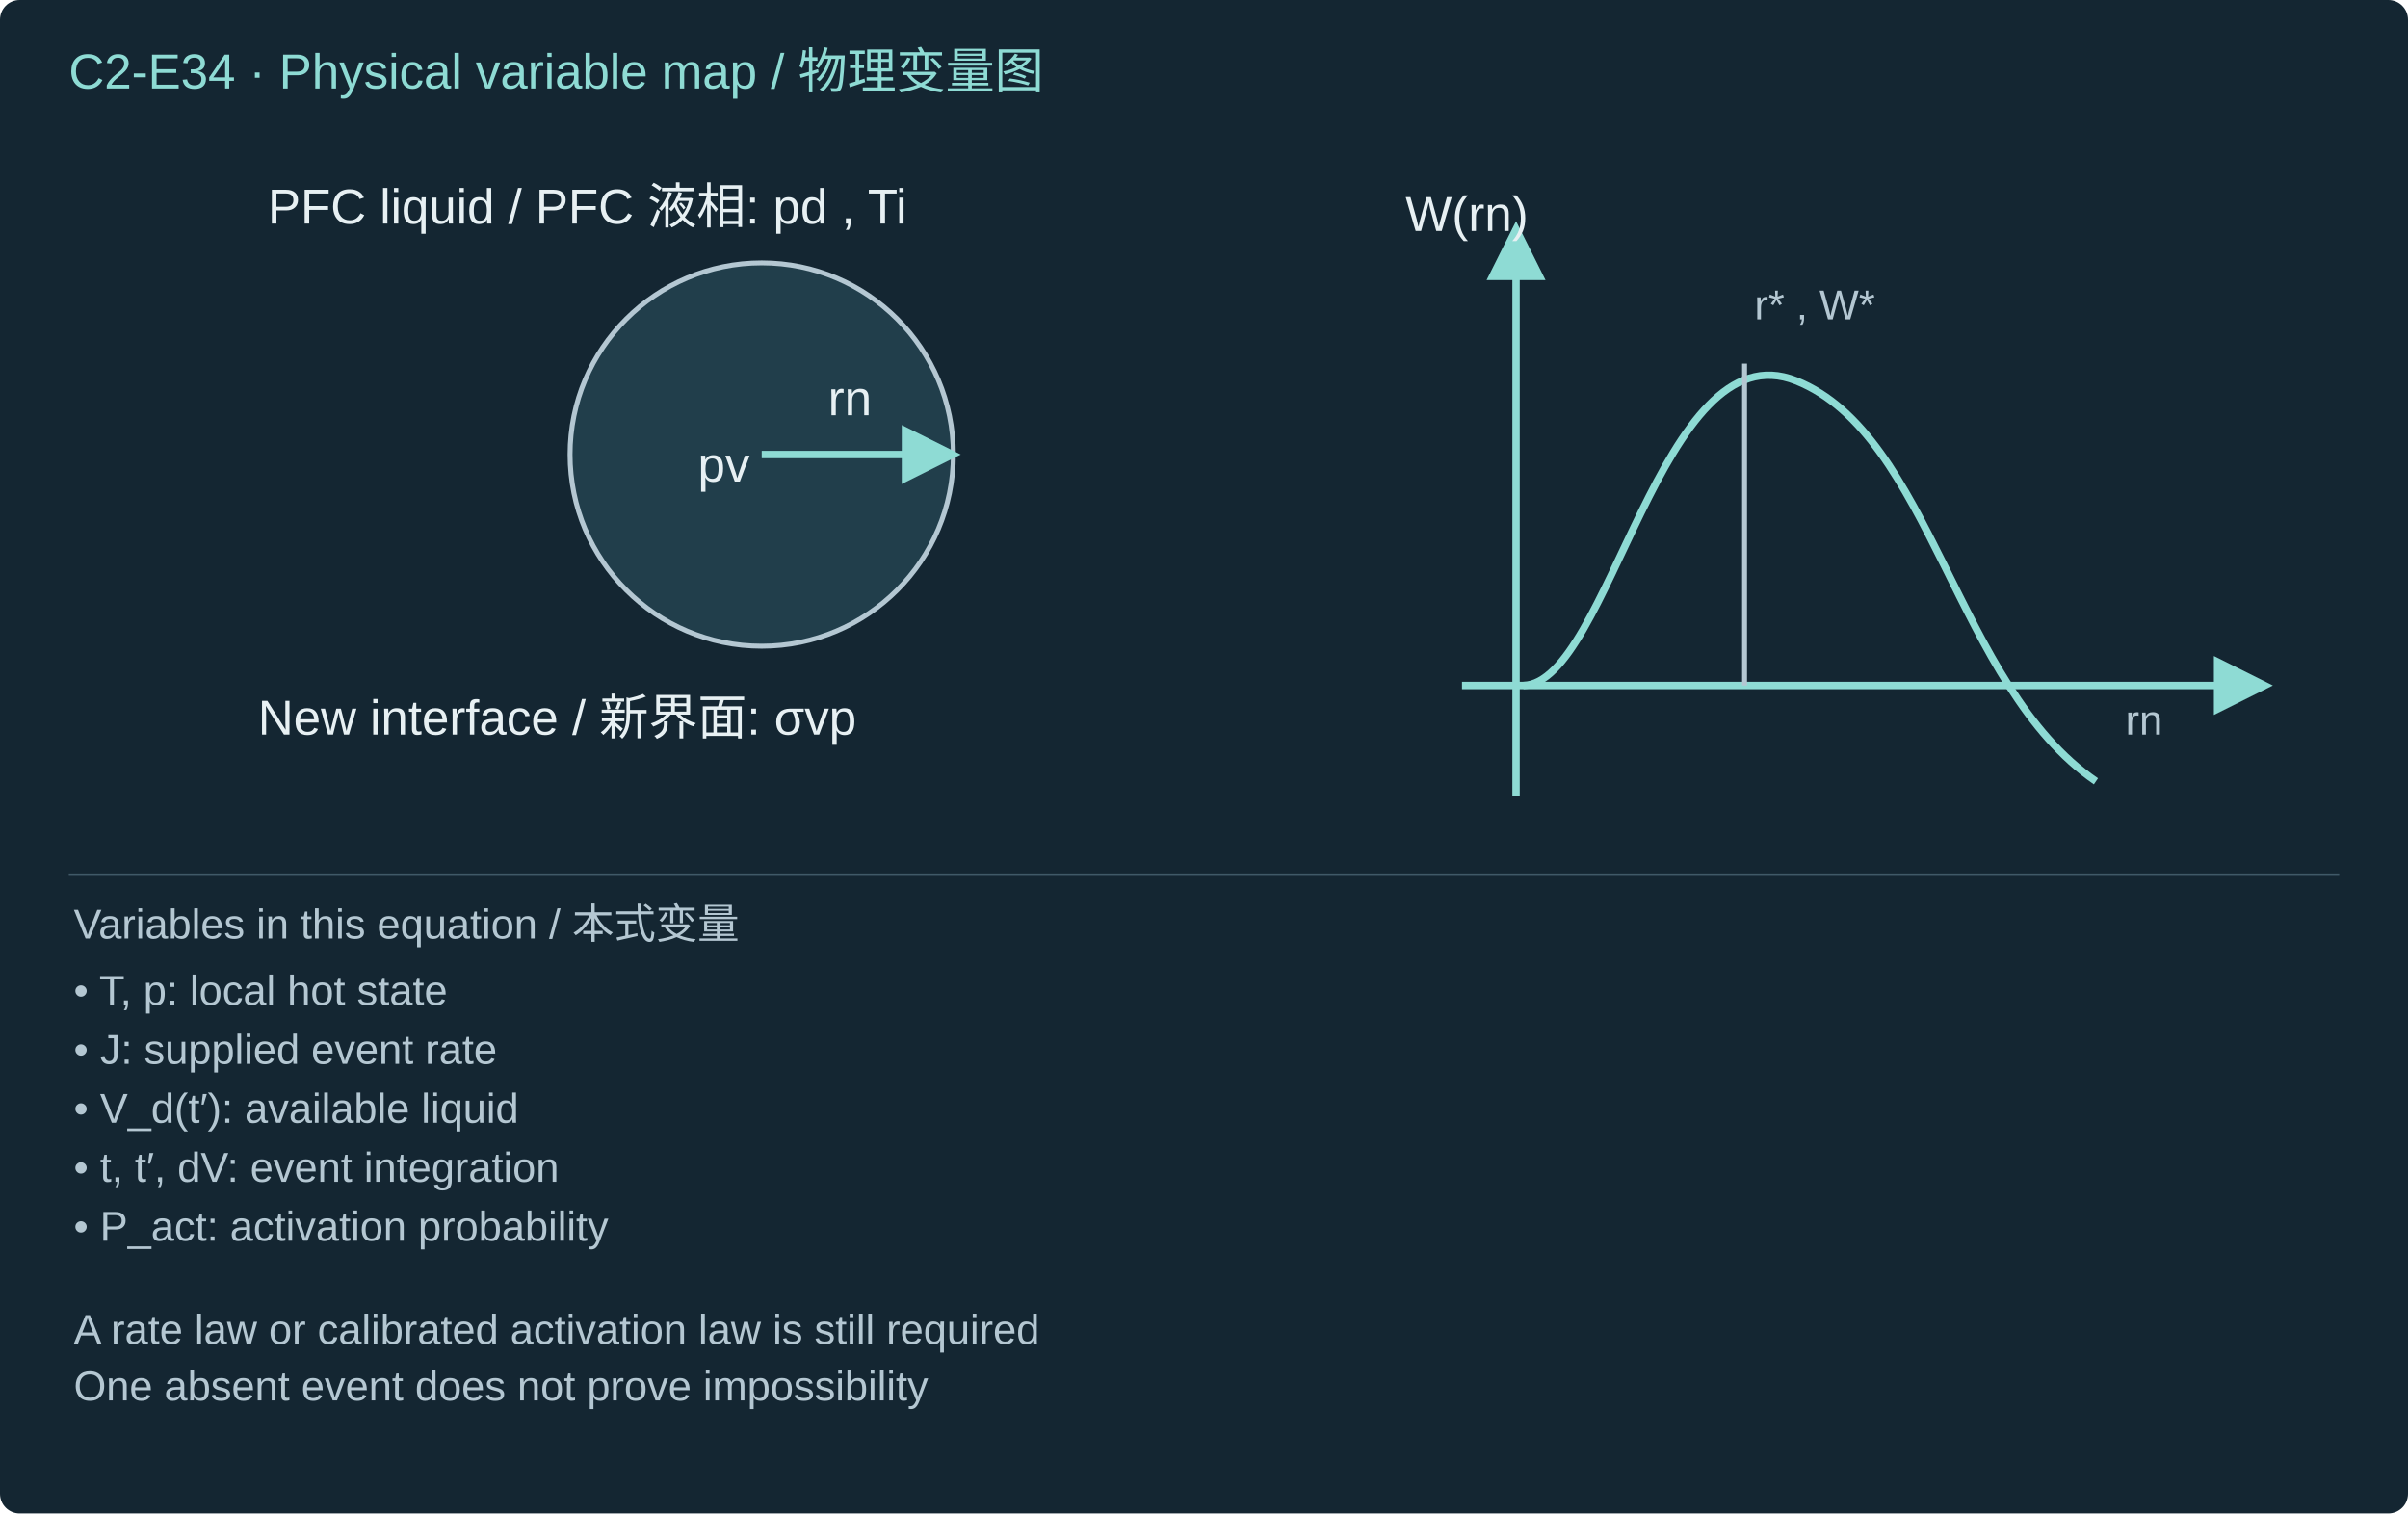
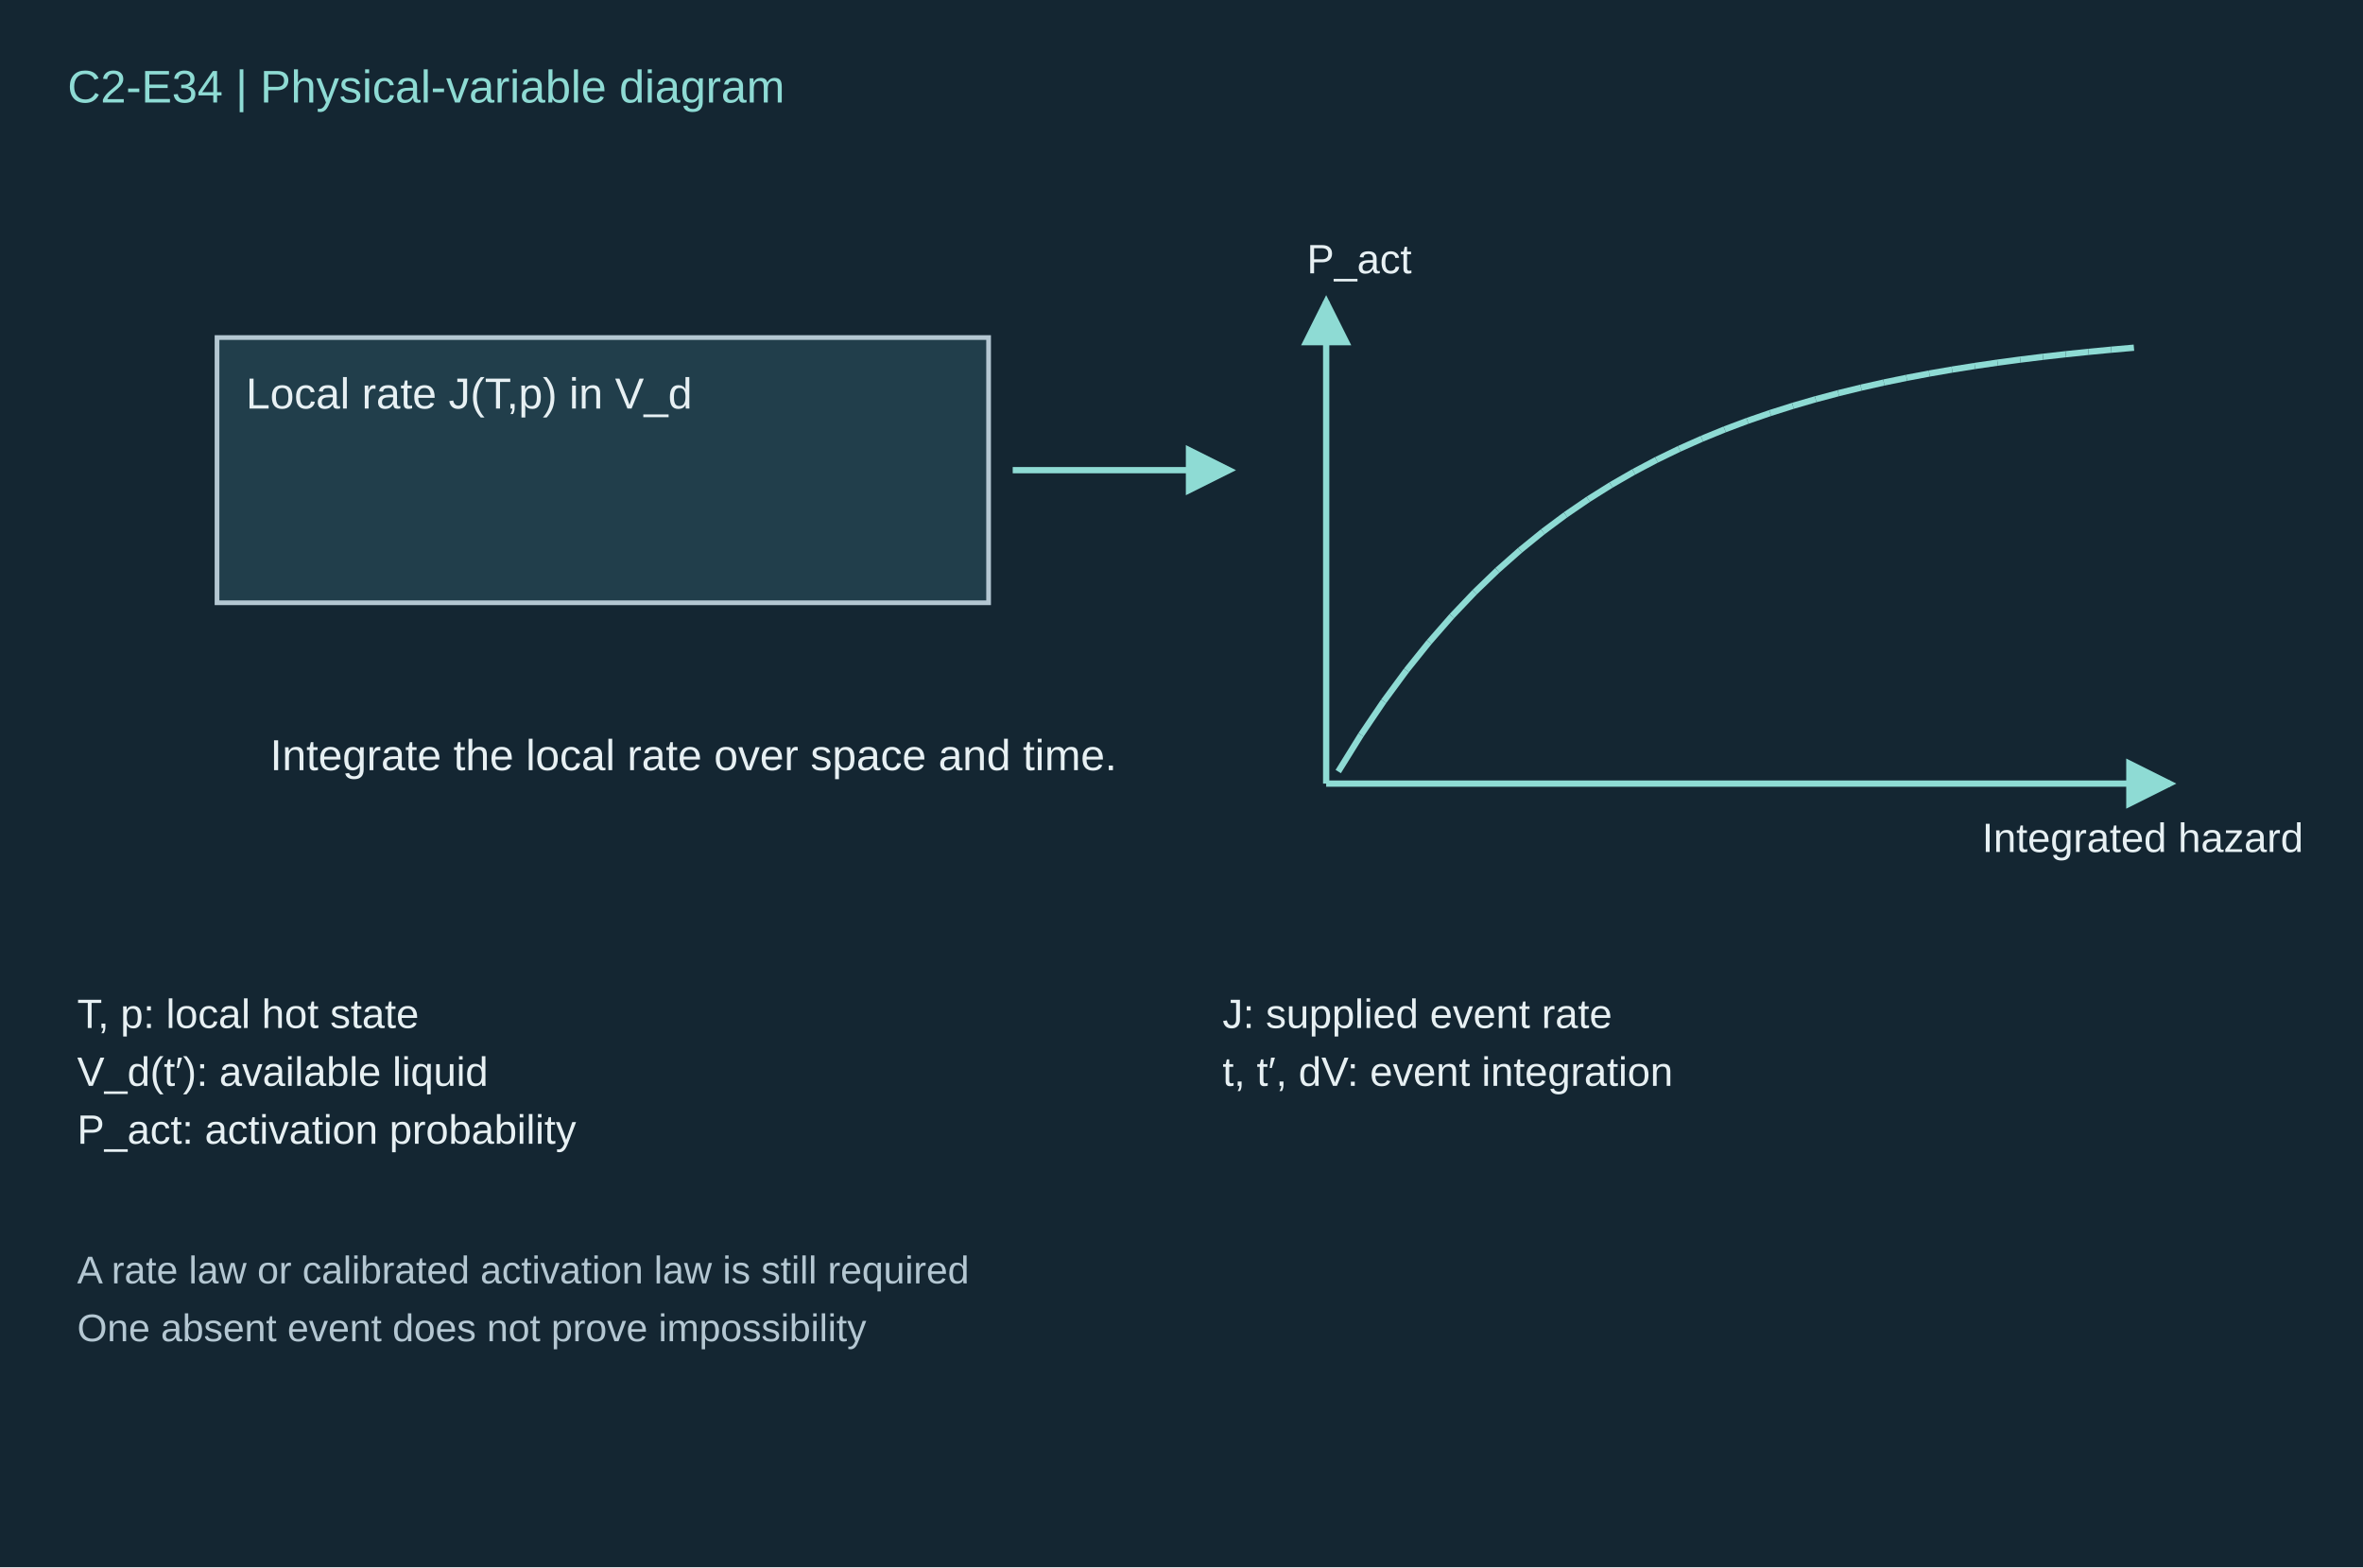
- <svg xmlns="http://www.w3.org/2000/svg" viewBox="0 0 980 616" role="img" aria-labelledby="title desc">
+ <svg xmlns="http://www.w3.org/2000/svg" viewBox="0 0 980 650" role="img">
  <defs>
-     <marker id="arrow" markerWidth="8" markerHeight="8" refX="7" refY="4" orient="auto-start-reverse">
-       <path d="M0 0 L8 4 L0 8Z" fill="#8edbd4" />
+     <marker id="arrow" markerWidth="8" markerHeight="8" refX="7" refY="4" orient="auto">
+       <path d="M0 0L8 4L0 8Z" fill="#8EDBD4" />
    </marker>
  </defs>
-   <rect width="980" height="616" rx="8" fill="#142632" />
-   <style>text{font-family:Arial,"Microsoft YaHei",sans-serif;fill:#e7f0f3;font-size:20px}.muted{fill:#b4c7d2;font-size:17px}.accent{fill:#8edbd4}.line{fill:none;stroke:#8edbd4;stroke-width:3}.thin{fill:none;stroke:#b4c7d2;stroke-width:2}.arrow{fill:none;stroke:#8edbd4;stroke-width:3;marker-end:url(#arrow)}.area{fill:#213e4b;stroke:#b4c7d2;stroke-width:2}</style>
-   <text x="28" y="36" class="accent">C2-E34 · Physical variable map / 物理变量图</text>
-   <circle cx="310" cy="185" r="78" class="area" />
-   <path d="M310 185 H388" class="arrow" />
-   <text x="337" y="169" class="">rn</text>
-   <text x="284" y="196" class="">pv</text>
-   <text x="109" y="91" class="">PFC liquid / PFC 液相: pd , Ti</text>
-   <text x="105" y="299" class="">New interface / 新界面: σvp</text>
-   <path d="M595 279 H922" class="arrow" />
-   <path d="M617 324 V93" class="arrow" />
-   <path d="M620 279 C655 278 676 133 731 155 S796 279 853 318" class="line" />
-   <path d="M710 148 V279" class="thin" />
-   <text x="714" y="130" class="muted">r* , W*</text>
-   <text x="572" y="94" class="">W(rn)</text>
-   <text x="865" y="299" class="muted">rn</text>
-   <path d="M28 356 H952" stroke="#405967" />
-   <text x="30" y="382" class="muted">Variables in this equation / 本式变量</text>
-   <text x="30" y="409" class="muted">• T, p: local hot state</text>
-   <text x="30" y="433" class="muted">• J: supplied event rate</text>
-   <text x="30" y="457" class="muted">• V_d(t′): available liquid</text>
-   <text x="30" y="481" class="muted">• t, t′, dV: event integration</text>
-   <text x="30" y="505" class="muted">• P_act: activation probability</text>
-   <text x="30" y="547" class="muted">A rate law or calibrated activation law is still required</text>
-   <text x="30" y="570" class="muted">One absent event does not prove impossibility</text>
+   <rect width="980" height="650" fill="#142632" />
+   <text x="28" y="42.52" font-family="Arial,sans-serif" font-size="19" fill="#8EDBD4">C2-E34 | Physical-variable diagram</text>
+   <rect x="90" y="140" width="320" height="110" fill="#213E4B" stroke="#B4C7D2" stroke-width="1.95" />
+   <text x="102" y="169.44" font-family="Arial,sans-serif" font-size="18" fill="#E7F0F3">Local rate J(T,p) in V_d</text>
+   <line x1="420" y1="195" x2="510" y2="195" fill="none" stroke="#8EDBD4" stroke-width="2.6" marker-end="url(#arrow)" />
+   <line x1="550" y1="325" x2="900" y2="325" fill="none" stroke="#8EDBD4" stroke-width="2.6" marker-end="url(#arrow)" />
+   <line x1="550" y1="325" x2="550" y2="125" fill="none" stroke="#8EDBD4" stroke-width="2.6" marker-end="url(#arrow)" />
+   <text x="822" y="353.36" font-family="Arial,sans-serif" font-size="17" fill="#E7F0F3">Integrated hazard</text>
+   <text x="542" y="113.36" font-family="Arial,sans-serif" font-size="17" fill="#E7F0F3">P_act</text>
+   <line x1="555" y1="320" x2="564.429" y2="304.803" fill="none" stroke="#8EDBD4" stroke-width="2.6" />
+   <line x1="564.429" y1="304.803" x2="573.857" y2="290.855" fill="none" stroke="#8EDBD4" stroke-width="2.6" />
+   <line x1="573.857" y1="290.855" x2="583.286" y2="278.053" fill="none" stroke="#8EDBD4" stroke-width="2.6" />
+   <line x1="583.286" y1="278.053" x2="592.714" y2="266.302" fill="none" stroke="#8EDBD4" stroke-width="2.6" />
+   <line x1="592.714" y1="266.302" x2="602.143" y2="255.516" fill="none" stroke="#8EDBD4" stroke-width="2.6" />
+   <line x1="602.143" y1="255.516" x2="611.571" y2="245.617" fill="none" stroke="#8EDBD4" stroke-width="2.6" />
+   <line x1="611.571" y1="245.617" x2="621" y2="236.53" fill="none" stroke="#8EDBD4" stroke-width="2.6" />
+   <line x1="621" y1="236.53" x2="630.429" y2="228.19" fill="none" stroke="#8EDBD4" stroke-width="2.6" />
+   <line x1="630.429" y1="228.19" x2="639.857" y2="220.535" fill="none" stroke="#8EDBD4" stroke-width="2.6" />
+   <line x1="639.857" y1="220.535" x2="649.286" y2="213.509" fill="none" stroke="#8EDBD4" stroke-width="2.6" />
+   <line x1="649.286" y1="213.509" x2="658.714" y2="207.06" fill="none" stroke="#8EDBD4" stroke-width="2.6" />
+   <line x1="658.714" y1="207.06" x2="668.143" y2="201.141" fill="none" stroke="#8EDBD4" stroke-width="2.6" />
+   <line x1="668.143" y1="201.141" x2="677.571" y2="195.708" fill="none" stroke="#8EDBD4" stroke-width="2.6" />
+   <line x1="677.571" y1="195.708" x2="687" y2="190.721" fill="none" stroke="#8EDBD4" stroke-width="2.6" />
+   <line x1="687" y1="190.721" x2="696.429" y2="186.144" fill="none" stroke="#8EDBD4" stroke-width="2.6" />
+   <line x1="696.429" y1="186.144" x2="705.857" y2="181.943" fill="none" stroke="#8EDBD4" stroke-width="2.6" />
+   <line x1="705.857" y1="181.943" x2="715.286" y2="178.087" fill="none" stroke="#8EDBD4" stroke-width="2.6" />
+   <line x1="715.286" y1="178.087" x2="724.714" y2="174.547" fill="none" stroke="#8EDBD4" stroke-width="2.6" />
+   <line x1="724.714" y1="174.547" x2="734.143" y2="171.299" fill="none" stroke="#8EDBD4" stroke-width="2.6" />
+   <line x1="734.143" y1="171.299" x2="743.571" y2="168.317" fill="none" stroke="#8EDBD4" stroke-width="2.6" />
+   <line x1="743.571" y1="168.317" x2="753" y2="165.58" fill="none" stroke="#8EDBD4" stroke-width="2.6" />
+   <line x1="753" y1="165.58" x2="762.429" y2="163.068" fill="none" stroke="#8EDBD4" stroke-width="2.6" />
+   <line x1="762.429" y1="163.068" x2="771.857" y2="160.763" fill="none" stroke="#8EDBD4" stroke-width="2.6" />
+   <line x1="771.857" y1="160.763" x2="781.286" y2="158.646" fill="none" stroke="#8EDBD4" stroke-width="2.6" />
+   <line x1="781.286" y1="158.646" x2="790.714" y2="156.704" fill="none" stroke="#8EDBD4" stroke-width="2.6" />
+   <line x1="790.714" y1="156.704" x2="800.143" y2="154.921" fill="none" stroke="#8EDBD4" stroke-width="2.6" />
+   <line x1="800.143" y1="154.921" x2="809.571" y2="153.285" fill="none" stroke="#8EDBD4" stroke-width="2.6" />
+   <line x1="809.571" y1="153.285" x2="819" y2="151.783" fill="none" stroke="#8EDBD4" stroke-width="2.6" />
+   <line x1="819" y1="151.783" x2="828.429" y2="150.404" fill="none" stroke="#8EDBD4" stroke-width="2.6" />
+   <line x1="828.429" y1="150.404" x2="837.857" y2="149.139" fill="none" stroke="#8EDBD4" stroke-width="2.6" />
+   <line x1="837.857" y1="149.139" x2="847.286" y2="147.977" fill="none" stroke="#8EDBD4" stroke-width="2.6" />
+   <line x1="847.286" y1="147.977" x2="856.714" y2="146.911" fill="none" stroke="#8EDBD4" stroke-width="2.6" />
+   <line x1="856.714" y1="146.911" x2="866.143" y2="145.933" fill="none" stroke="#8EDBD4" stroke-width="2.6" />
+   <line x1="866.143" y1="145.933" x2="875.571" y2="145.035" fill="none" stroke="#8EDBD4" stroke-width="2.6" />
+   <line x1="875.571" y1="145.035" x2="885" y2="144.211" fill="none" stroke="#8EDBD4" stroke-width="2.6" />
+   <text x="112" y="319.44" font-family="Arial,sans-serif" font-size="18" fill="#E7F0F3">Integrate the local rate over space and time.</text>
+   <text x="32" y="426.36" font-family="Arial,sans-serif" font-size="17" fill="#E7F0F3">T, p: local hot state</text>
+   <text x="32" y="450.36" font-family="Arial,sans-serif" font-size="17" fill="#E7F0F3">V_d(t′): available liquid</text>
+   <text x="32" y="474.36" font-family="Arial,sans-serif" font-size="17" fill="#E7F0F3">P_act: activation probability</text>
+   <text x="507" y="426.36" font-family="Arial,sans-serif" font-size="17" fill="#E7F0F3">J: supplied event rate</text>
+   <text x="507" y="450.36" font-family="Arial,sans-serif" font-size="17" fill="#E7F0F3">t, t′, dV: event integration</text>
+   <text x="32" y="532.28" font-family="Arial,sans-serif" font-size="16" fill="#B4C7D2">A rate law or calibrated activation law is still required</text>
+   <text x="32" y="556.28" font-family="Arial,sans-serif" font-size="16" fill="#B4C7D2">One absent event does not prove impossibility</text>
</svg>
